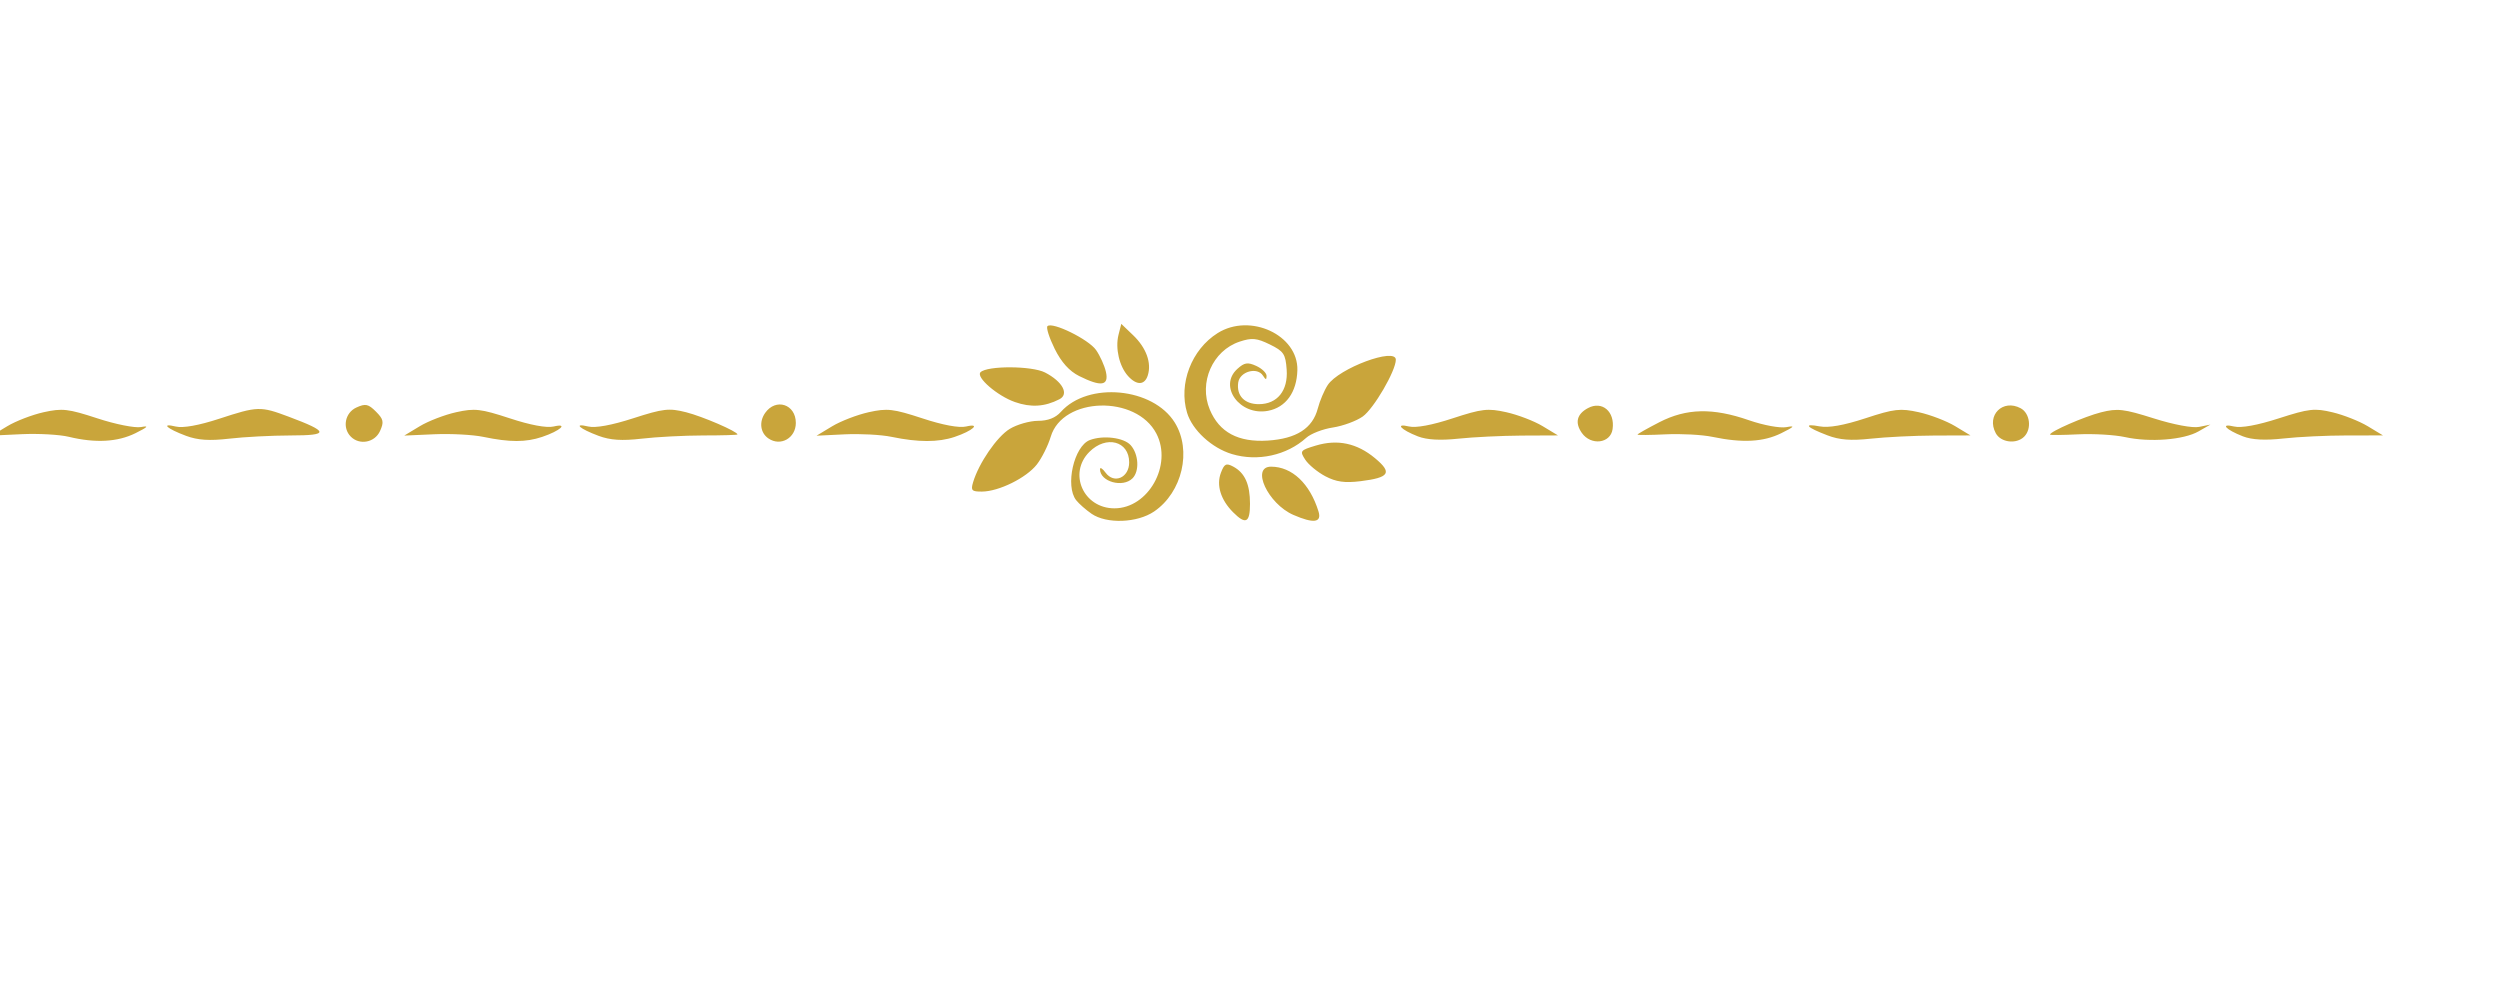
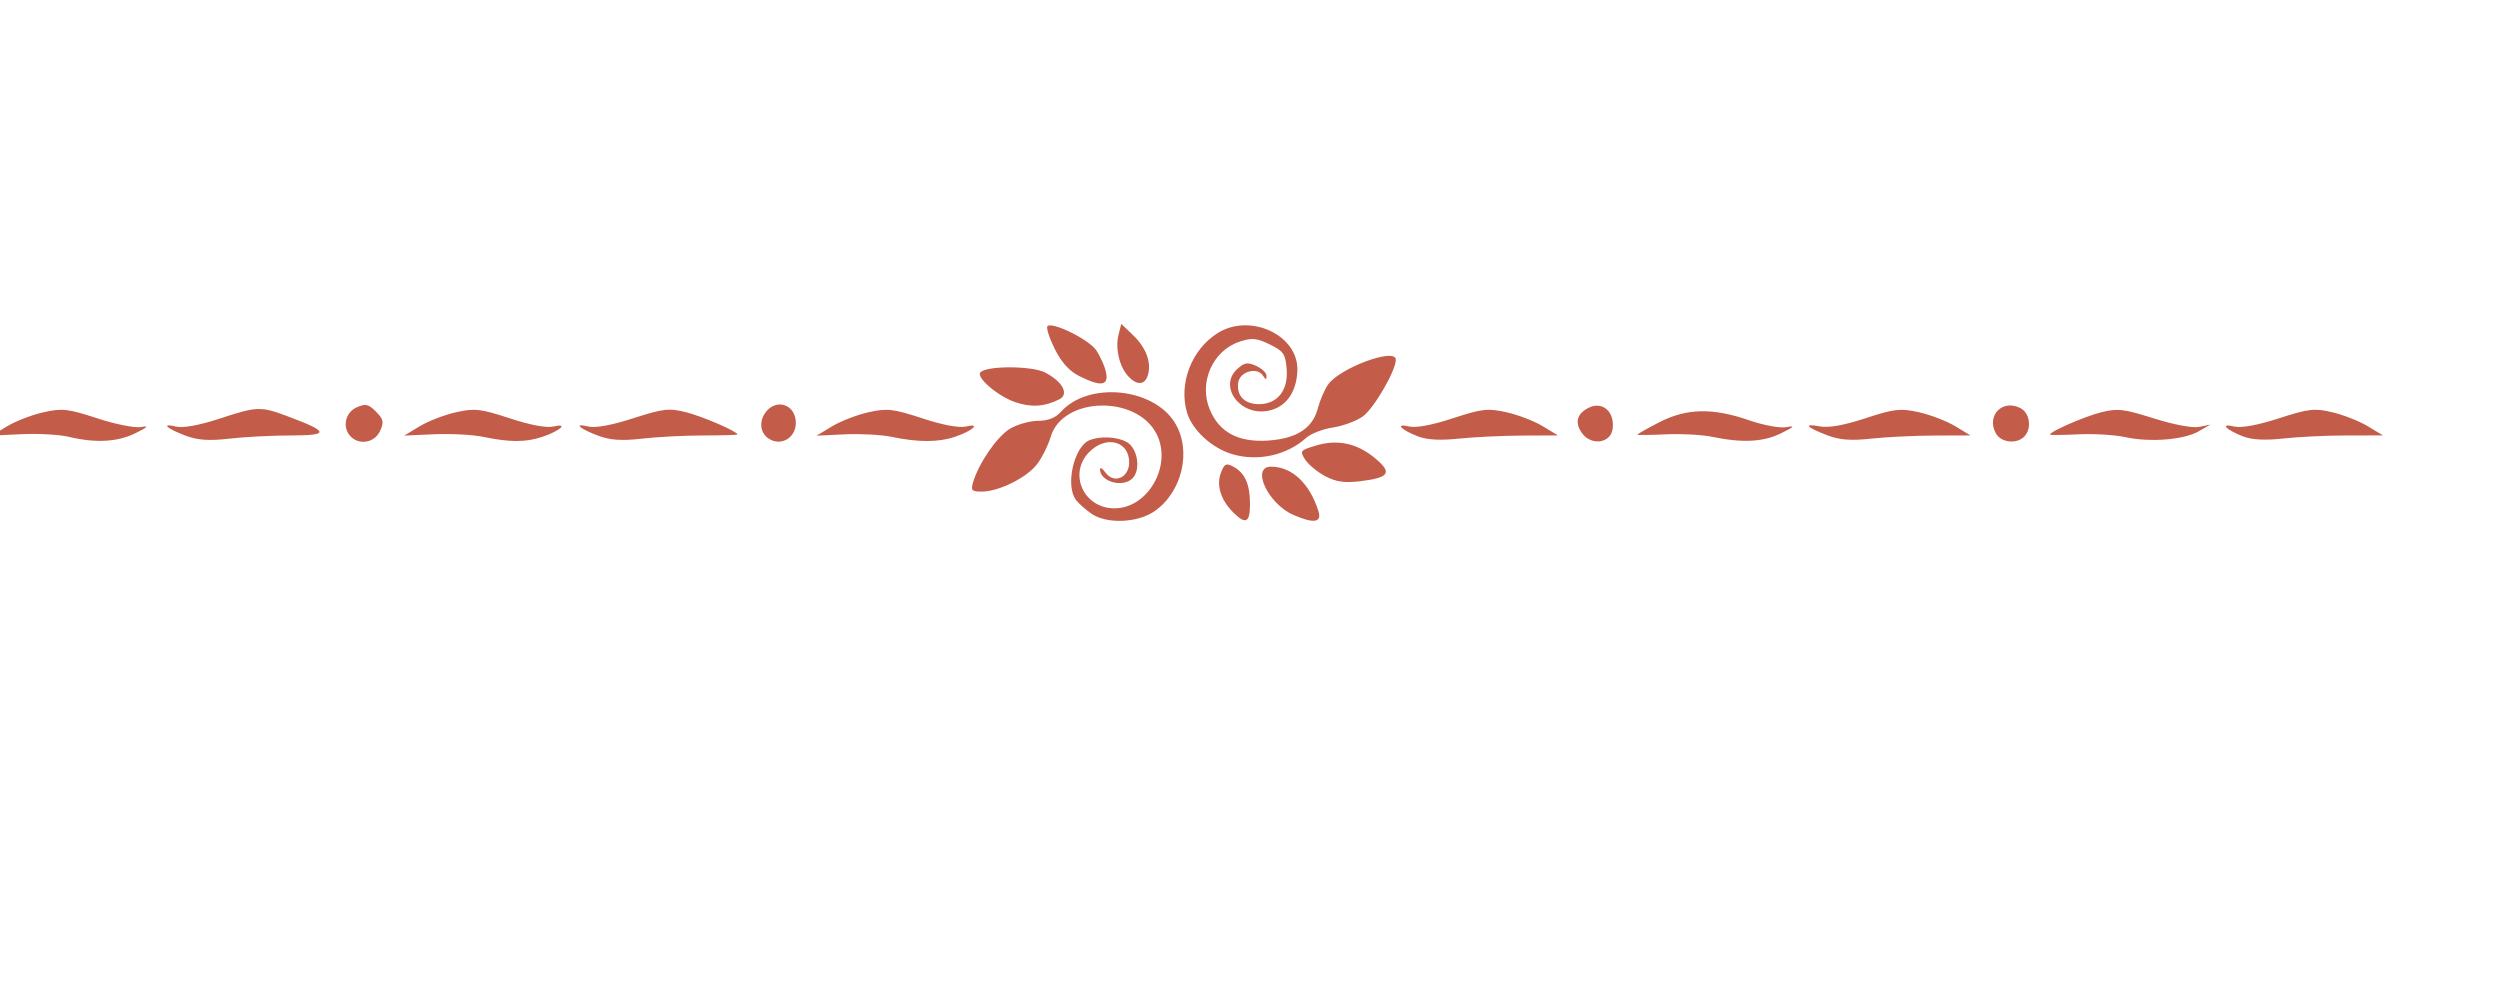
<svg xmlns="http://www.w3.org/2000/svg" width="1000" height="400" viewBox="50 170 600 100">
  <g>
-     <path d="M 311.97 223.30 C310.61,222.36 308.95,220.90 308.28,220.05 C305.59,216.63 307.75,207.08 311.54,205.62 C314.74,204.40 319.70,205.01 321.35,206.83 C323.28,208.97 323.52,213.08 321.80,214.80 C319.46,217.14 314.00,215.60 314.00,212.61 C314.00,212.06 314.60,212.43 315.33,213.43 C317.37,216.23 321.00,214.65 321.00,210.97 C321.00,205.85 315.50,204.40 311.45,208.45 C306.30,213.61 310.02,222.00 317.47,222.00 C325.59,222.00 331.43,211.60 327.54,204.08 C322.70,194.72 305.05,195.22 302.18,204.80 C301.53,206.96 300.02,209.97 298.83,211.49 C296.30,214.70 289.73,217.95 285.68,217.98 C283.23,218.00 282.95,217.71 283.54,215.75 C284.91,211.15 289.26,204.81 292.33,202.94 C294.07,201.88 297.12,201.01 299.10,201.00 C301.50,201.00 303.32,200.29 304.60,198.86 C311.14,191.52 326.74,192.99 331.96,201.44 C336.08,208.11 333.75,218.14 327.00,222.75 C322.94,225.52 315.59,225.79 311.97,223.30 ZM 345.96 222.96 C342.97,219.97 341.88,216.45 343.02,213.46 C343.83,211.31 344.28,211.08 345.97,211.98 C348.77,213.48 350.00,216.22 350.00,220.93 C350.00,225.47 348.98,225.98 345.96,222.96 ZM 360.42 223.58 C354.29,220.91 350.16,212.00 355.05,212.00 C360.08,212.00 364.37,216.05 366.44,222.75 C367.27,225.43 365.29,225.70 360.42,223.58 ZM 368.08 214.30 C366.21,213.31 364.03,211.52 363.25,210.31 C361.91,208.23 362.03,208.07 365.82,206.93 C371.03,205.37 375.68,206.37 380.00,209.96 C384.22,213.47 383.49,214.63 376.50,215.49 C372.72,215.95 370.67,215.66 368.08,214.30 ZM 345.68 208.98 C340.83,207.53 336.15,203.22 334.90,199.07 C332.81,192.09 335.96,183.88 342.24,179.94 C350.04,175.04 361.59,180.41 361.37,188.84 C361.23,194.15 358.59,197.80 354.31,198.60 C347.57,199.87 342.34,192.72 346.96,188.54 C348.66,187.00 349.43,186.88 351.50,187.82 C352.88,188.45 353.99,189.53 353.98,190.23 C353.97,191.21 353.77,191.19 353.12,190.16 C351.75,187.99 347.55,189.15 347.17,191.81 C346.73,194.96 348.67,197.00 352.12,197.00 C356.55,197.00 359.17,193.74 358.80,188.70 C358.53,184.96 358.09,184.30 354.76,182.67 C351.61,181.13 350.45,181.02 347.52,181.99 C341.02,184.14 337.64,191.82 340.35,198.30 C342.63,203.76 347.18,206.19 354.26,205.74 C361.14,205.30 365.03,202.80 366.27,198.04 C366.74,196.23 367.81,193.70 368.65,192.42 C371.28,188.39 385.00,183.29 385.00,186.33 C385.00,188.99 379.71,198.07 377.06,199.96 C375.54,201.04 372.31,202.23 369.89,202.60 C367.48,202.96 364.59,204.08 363.49,205.08 C358.84,209.29 351.83,210.83 345.68,208.98 ZM 66.50 204.83 C64.30,204.30 59.24,204.02 55.26,204.20 L 48.02 204.54 L 51.75 202.29 C53.80,201.05 57.74,199.54 60.49,198.93 C64.95,197.94 66.36,198.11 73.36,200.40 C77.70,201.83 82.39,202.76 83.86,202.49 C85.84,202.11 85.50,202.48 82.50,203.97 C78.21,206.09 72.90,206.38 66.50,204.83 ZM 94.68 204.61 C90.03,202.88 88.48,201.47 92.20,202.37 C93.92,202.78 97.68,202.11 102.58,200.51 C111.84,197.48 112.49,197.46 119.27,200.00 C128.99,203.64 129.09,204.50 119.77,204.51 C115.22,204.52 108.57,204.86 105.00,205.28 C100.26,205.83 97.46,205.64 94.68,204.61 ZM 134.20 204.80 C132.09,202.69 132.79,199.05 135.54,197.80 C137.72,196.81 138.39,196.95 140.22,198.78 C142.05,200.61 142.19,201.28 141.20,203.46 C139.95,206.21 136.31,206.91 134.20,204.80 ZM 166.00 204.85 C163.52,204.33 158.24,204.05 154.26,204.22 L 147.02 204.54 L 150.75 202.29 C152.80,201.05 156.74,199.54 159.49,198.93 C163.95,197.94 165.36,198.11 172.36,200.40 C177.26,202.02 181.20,202.75 182.86,202.36 C186.55,201.49 184.44,203.41 180.10,204.86 C176.19,206.17 172.36,206.17 166.00,204.85 ZM 193.68 204.61 C189.04,202.88 187.47,201.47 191.18,202.36 C192.89,202.77 196.80,202.06 201.96,200.39 C209.19,198.06 210.56,197.90 214.67,198.94 C218.59,199.93 227.00,203.56 227.00,204.27 C227.00,204.40 223.29,204.51 218.75,204.51 C214.21,204.52 207.57,204.86 204.00,205.28 C199.26,205.83 196.46,205.64 193.68,204.61 ZM 234.43 205.23 C232.47,203.90 232.13,201.26 233.63,199.11 C236.20,195.45 241.00,197.01 241.00,201.50 C241.00,205.14 237.33,207.22 234.43,205.23 ZM 264.00 204.85 C261.52,204.33 256.46,204.06 252.74,204.24 L 245.97 204.57 L 249.73 202.30 C251.79,201.06 255.74,199.54 258.49,198.93 C262.95,197.94 264.36,198.11 271.36,200.40 C276.26,202.02 280.20,202.75 281.86,202.36 C285.55,201.49 283.44,203.41 279.10,204.86 C275.17,206.18 270.38,206.17 264.00,204.85 ZM 390.32 204.74 C386.17,203.12 384.72,201.53 388.14,202.35 C389.81,202.75 393.70,202.03 398.64,200.40 C405.64,198.11 407.05,197.94 411.51,198.93 C414.26,199.54 418.19,201.04 420.22,202.27 L 423.92 204.50 L 415.21 204.54 C410.42,204.57 403.58,204.90 400.00,205.28 C395.66,205.74 392.45,205.56 390.32,204.74 ZM 429.63 203.89 C427.92,201.44 428.44,199.37 431.12,197.94 C434.51,196.12 437.63,198.79 437.02,203.00 C436.52,206.45 431.82,207.01 429.63,203.89 ZM 461.00 204.85 C458.52,204.33 453.46,204.06 449.75,204.24 C446.04,204.42 443.00,204.45 443.00,204.30 C443.00,204.15 445.36,202.82 448.25,201.33 C454.77,197.98 461.07,197.84 469.76,200.86 C473.29,202.08 477.22,202.80 478.76,202.51 C480.92,202.10 480.65,202.41 477.50,203.97 C473.22,206.08 468.24,206.35 461.00,204.85 ZM 488.58 204.48 C483.49,202.54 482.64,201.55 486.72,202.33 C488.87,202.73 492.51,202.09 497.72,200.38 C504.64,198.11 506.05,197.95 510.51,198.93 C513.26,199.54 517.18,201.04 519.22,202.27 L 522.92 204.50 L 514.21 204.53 C509.42,204.55 502.58,204.89 499.00,205.28 C494.21,205.80 491.47,205.59 488.58,204.48 ZM 528.98 203.96 C526.68,199.67 530.67,195.68 534.96,197.98 C537.21,199.19 537.67,202.93 535.80,204.80 C533.93,206.67 530.19,206.21 528.98,203.96 ZM 560.00 204.90 C557.53,204.36 552.46,204.06 548.75,204.24 C545.04,204.42 542.00,204.45 542.00,204.30 C542.00,203.57 550.29,199.96 554.23,198.96 C558.21,197.96 559.69,198.13 566.93,200.42 C571.72,201.93 576.24,202.78 577.81,202.45 L 580.50 201.90 L 577.65 203.53 C574.10,205.57 565.92,206.21 560.00,204.90 ZM 588.32 204.73 C584.15,203.11 582.72,201.53 586.18,202.36 C587.89,202.77 591.79,202.06 596.93,200.40 C604.17,198.07 605.50,197.92 609.83,198.96 C612.48,199.59 616.29,201.10 618.29,202.31 L 621.92 204.50 L 613.21 204.51 C608.42,204.51 601.58,204.84 598.00,205.24 C593.62,205.73 590.47,205.56 588.32,204.73 ZM 293.58 196.49 C289.35,195.01 284.16,190.51 285.32,189.34 C286.93,187.73 297.66,187.78 300.81,189.40 C305.02,191.58 306.64,194.60 304.26,195.82 C300.74,197.63 297.42,197.84 293.58,196.49 ZM 309.00 190.25 C306.63,189.06 304.73,186.95 303.12,183.71 C301.82,181.07 301.04,178.63 301.39,178.28 C302.52,177.15 311.24,181.42 313.05,184.00 C314.01,185.38 315.08,187.74 315.42,189.25 C316.17,192.60 314.29,192.89 309.00,190.25 ZM 320.73 190.25 C318.63,187.92 317.63,183.60 318.44,180.36 L 319.11 177.73 L 321.97 180.47 C325.10,183.47 326.42,187.10 325.47,190.09 C324.72,192.47 322.80,192.54 320.73,190.25 Z" fill="#C9A53B" />
+     <path d="M 311.97 223.30 C310.61,222.36 308.95,220.90 308.28,220.05 C305.59,216.63 307.75,207.08 311.54,205.62 C314.74,204.40 319.70,205.01 321.35,206.83 C323.28,208.97 323.52,213.08 321.80,214.80 C319.46,217.14 314.00,215.60 314.00,212.61 C314.00,212.06 314.60,212.43 315.33,213.43 C317.37,216.23 321.00,214.65 321.00,210.97 C321.00,205.85 315.50,204.40 311.45,208.45 C306.30,213.61 310.02,222.00 317.47,222.00 C325.59,222.00 331.43,211.60 327.54,204.08 C322.70,194.72 305.05,195.22 302.18,204.80 C301.53,206.96 300.02,209.97 298.83,211.49 C296.30,214.70 289.73,217.95 285.68,217.98 C283.23,218.00 282.95,217.71 283.54,215.75 C284.91,211.15 289.26,204.81 292.33,202.94 C294.07,201.88 297.12,201.01 299.10,201.00 C301.50,201.00 303.32,200.29 304.60,198.86 C311.14,191.52 326.74,192.99 331.96,201.44 C336.08,208.11 333.75,218.14 327.00,222.75 C322.94,225.52 315.59,225.79 311.97,223.30 ZM 345.96 222.96 C342.97,219.97 341.88,216.45 343.02,213.46 C343.83,211.31 344.28,211.08 345.97,211.98 C348.77,213.48 350.00,216.22 350.00,220.93 C350.00,225.47 348.98,225.98 345.96,222.96 ZM 360.42 223.58 C354.29,220.91 350.16,212.00 355.05,212.00 C360.08,212.00 364.37,216.05 366.44,222.75 C367.27,225.43 365.29,225.70 360.42,223.58 ZM 368.08 214.30 C366.21,213.31 364.03,211.52 363.25,210.31 C361.91,208.23 362.03,208.07 365.82,206.93 C371.03,205.37 375.68,206.37 380.00,209.96 C384.22,213.47 383.49,214.63 376.50,215.49 C372.72,215.95 370.67,215.66 368.08,214.30 ZM 345.68 208.98 C340.83,207.53 336.15,203.22 334.90,199.07 C332.81,192.09 335.96,183.88 342.24,179.94 C350.04,175.04 361.59,180.41 361.37,188.84 C361.23,194.15 358.59,197.80 354.31,198.60 C347.57,199.87 342.34,192.72 346.96,188.54 C348.66,187.00 349.43,186.88 351.50,187.82 C352.88,188.45 353.99,189.53 353.98,190.23 C353.97,191.21 353.77,191.19 353.12,190.16 C351.75,187.99 347.55,189.15 347.17,191.81 C346.73,194.96 348.67,197.00 352.12,197.00 C356.55,197.00 359.17,193.74 358.80,188.70 C358.53,184.96 358.09,184.30 354.76,182.67 C351.61,181.13 350.45,181.02 347.52,181.99 C341.02,184.14 337.64,191.82 340.35,198.30 C342.63,203.76 347.18,206.19 354.26,205.74 C361.14,205.30 365.03,202.80 366.27,198.04 C366.74,196.23 367.81,193.70 368.65,192.42 C371.28,188.39 385.00,183.29 385.00,186.33 C385.00,188.99 379.71,198.07 377.06,199.96 C375.54,201.04 372.31,202.23 369.89,202.60 C367.48,202.96 364.59,204.08 363.49,205.08 C358.84,209.29 351.83,210.83 345.68,208.98 ZM 66.50 204.83 C64.30,204.30 59.24,204.02 55.26,204.20 L 48.02 204.54 L 51.75 202.29 C53.80,201.05 57.74,199.54 60.49,198.93 C64.95,197.94 66.36,198.11 73.36,200.40 C77.70,201.83 82.39,202.76 83.86,202.49 C85.84,202.11 85.50,202.48 82.50,203.97 C78.21,206.09 72.90,206.38 66.50,204.83 ZM 94.68 204.61 C90.03,202.88 88.48,201.47 92.20,202.37 C93.92,202.78 97.68,202.11 102.58,200.51 C111.84,197.48 112.49,197.46 119.27,200.00 C128.99,203.64 129.09,204.50 119.77,204.51 C115.22,204.52 108.57,204.86 105.00,205.28 C100.26,205.83 97.46,205.64 94.68,204.61 ZM 134.20 204.80 C132.09,202.69 132.79,199.05 135.54,197.80 C137.72,196.81 138.39,196.95 140.22,198.78 C142.05,200.61 142.19,201.28 141.20,203.46 C139.95,206.21 136.31,206.91 134.20,204.80 ZM 166.00 204.85 C163.52,204.33 158.24,204.05 154.26,204.22 L 147.02 204.54 L 150.75 202.29 C152.80,201.05 156.74,199.54 159.49,198.93 C163.95,197.94 165.36,198.11 172.36,200.40 C177.26,202.02 181.20,202.75 182.86,202.36 C186.55,201.49 184.44,203.41 180.10,204.86 C176.19,206.17 172.36,206.17 166.00,204.85 ZM 193.68 204.61 C189.04,202.88 187.47,201.47 191.18,202.36 C192.89,202.77 196.80,202.06 201.96,200.39 C209.19,198.06 210.56,197.90 214.67,198.94 C218.59,199.93 227.00,203.56 227.00,204.27 C227.00,204.40 223.29,204.51 218.75,204.51 C214.21,204.52 207.57,204.86 204.00,205.28 C199.26,205.83 196.46,205.64 193.68,204.61 ZM 234.43 205.23 C232.47,203.90 232.13,201.26 233.63,199.11 C236.20,195.45 241.00,197.01 241.00,201.50 C241.00,205.14 237.33,207.22 234.43,205.23 ZM 264.00 204.85 C261.52,204.33 256.46,204.06 252.74,204.24 L 245.97 204.57 L 249.73 202.30 C251.79,201.06 255.74,199.54 258.49,198.93 C262.95,197.94 264.36,198.11 271.36,200.40 C276.26,202.02 280.20,202.75 281.86,202.36 C285.55,201.49 283.44,203.41 279.10,204.86 C275.17,206.18 270.38,206.17 264.00,204.85 ZM 390.32 204.74 C386.17,203.12 384.72,201.53 388.14,202.35 C389.81,202.75 393.70,202.03 398.64,200.40 C405.64,198.11 407.05,197.94 411.51,198.93 C414.26,199.54 418.19,201.04 420.22,202.27 L 423.92 204.50 L 415.21 204.54 C410.42,204.57 403.58,204.90 400.00,205.28 C395.66,205.74 392.45,205.56 390.32,204.74 ZM 429.63 203.89 C427.92,201.44 428.44,199.37 431.12,197.94 C434.51,196.12 437.63,198.79 437.02,203.00 C436.52,206.45 431.82,207.01 429.63,203.89 ZM 461.00 204.85 C458.52,204.33 453.46,204.06 449.75,204.24 C446.04,204.42 443.00,204.45 443.00,204.30 C443.00,204.15 445.36,202.82 448.25,201.33 C454.77,197.98 461.07,197.84 469.76,200.86 C473.29,202.08 477.22,202.80 478.76,202.51 C480.92,202.10 480.65,202.41 477.50,203.97 C473.22,206.08 468.24,206.35 461.00,204.85 ZM 488.58 204.48 C483.49,202.54 482.64,201.55 486.72,202.33 C488.87,202.73 492.51,202.09 497.72,200.38 C504.64,198.11 506.05,197.95 510.51,198.93 C513.26,199.54 517.18,201.04 519.22,202.27 L 522.92 204.50 L 514.21 204.53 C509.42,204.55 502.58,204.89 499.00,205.28 C494.21,205.80 491.47,205.59 488.58,204.48 ZM 528.98 203.96 C526.68,199.67 530.67,195.68 534.96,197.98 C537.21,199.19 537.67,202.93 535.80,204.80 C533.93,206.67 530.19,206.21 528.98,203.96 ZM 560.00 204.90 C557.53,204.36 552.46,204.06 548.75,204.24 C545.04,204.42 542.00,204.45 542.00,204.30 C542.00,203.57 550.29,199.96 554.23,198.96 C558.21,197.96 559.69,198.13 566.93,200.42 C571.72,201.93 576.24,202.78 577.81,202.45 L 580.50 201.90 L 577.65 203.53 C574.10,205.57 565.92,206.21 560.00,204.90 ZM 588.32 204.73 C584.15,203.11 582.72,201.53 586.18,202.36 C587.89,202.77 591.79,202.06 596.93,200.40 C604.17,198.07 605.50,197.92 609.83,198.96 C612.48,199.59 616.29,201.10 618.29,202.31 L 621.92 204.50 L 613.21 204.51 C608.42,204.51 601.58,204.84 598.00,205.24 C593.62,205.73 590.47,205.56 588.32,204.73 ZM 293.58 196.49 C289.35,195.01 284.16,190.51 285.32,189.34 C286.93,187.73 297.66,187.78 300.81,189.40 C305.02,191.58 306.64,194.60 304.26,195.82 C300.74,197.63 297.42,197.84 293.58,196.49 ZM 309.00 190.25 C306.63,189.06 304.73,186.95 303.12,183.71 C301.82,181.07 301.04,178.63 301.39,178.28 C302.52,177.15 311.24,181.42 313.05,184.00 C314.01,185.38 315.08,187.74 315.42,189.25 C316.17,192.60 314.29,192.89 309.00,190.25 ZM 320.73 190.25 C318.63,187.92 317.63,183.60 318.44,180.36 L 319.11 177.73 L 321.97 180.47 C325.10,183.47 326.42,187.10 325.47,190.09 C324.72,192.47 322.80,192.54 320.73,190.25 Z" fill="#C45C4A" />
  </g>
</svg>
